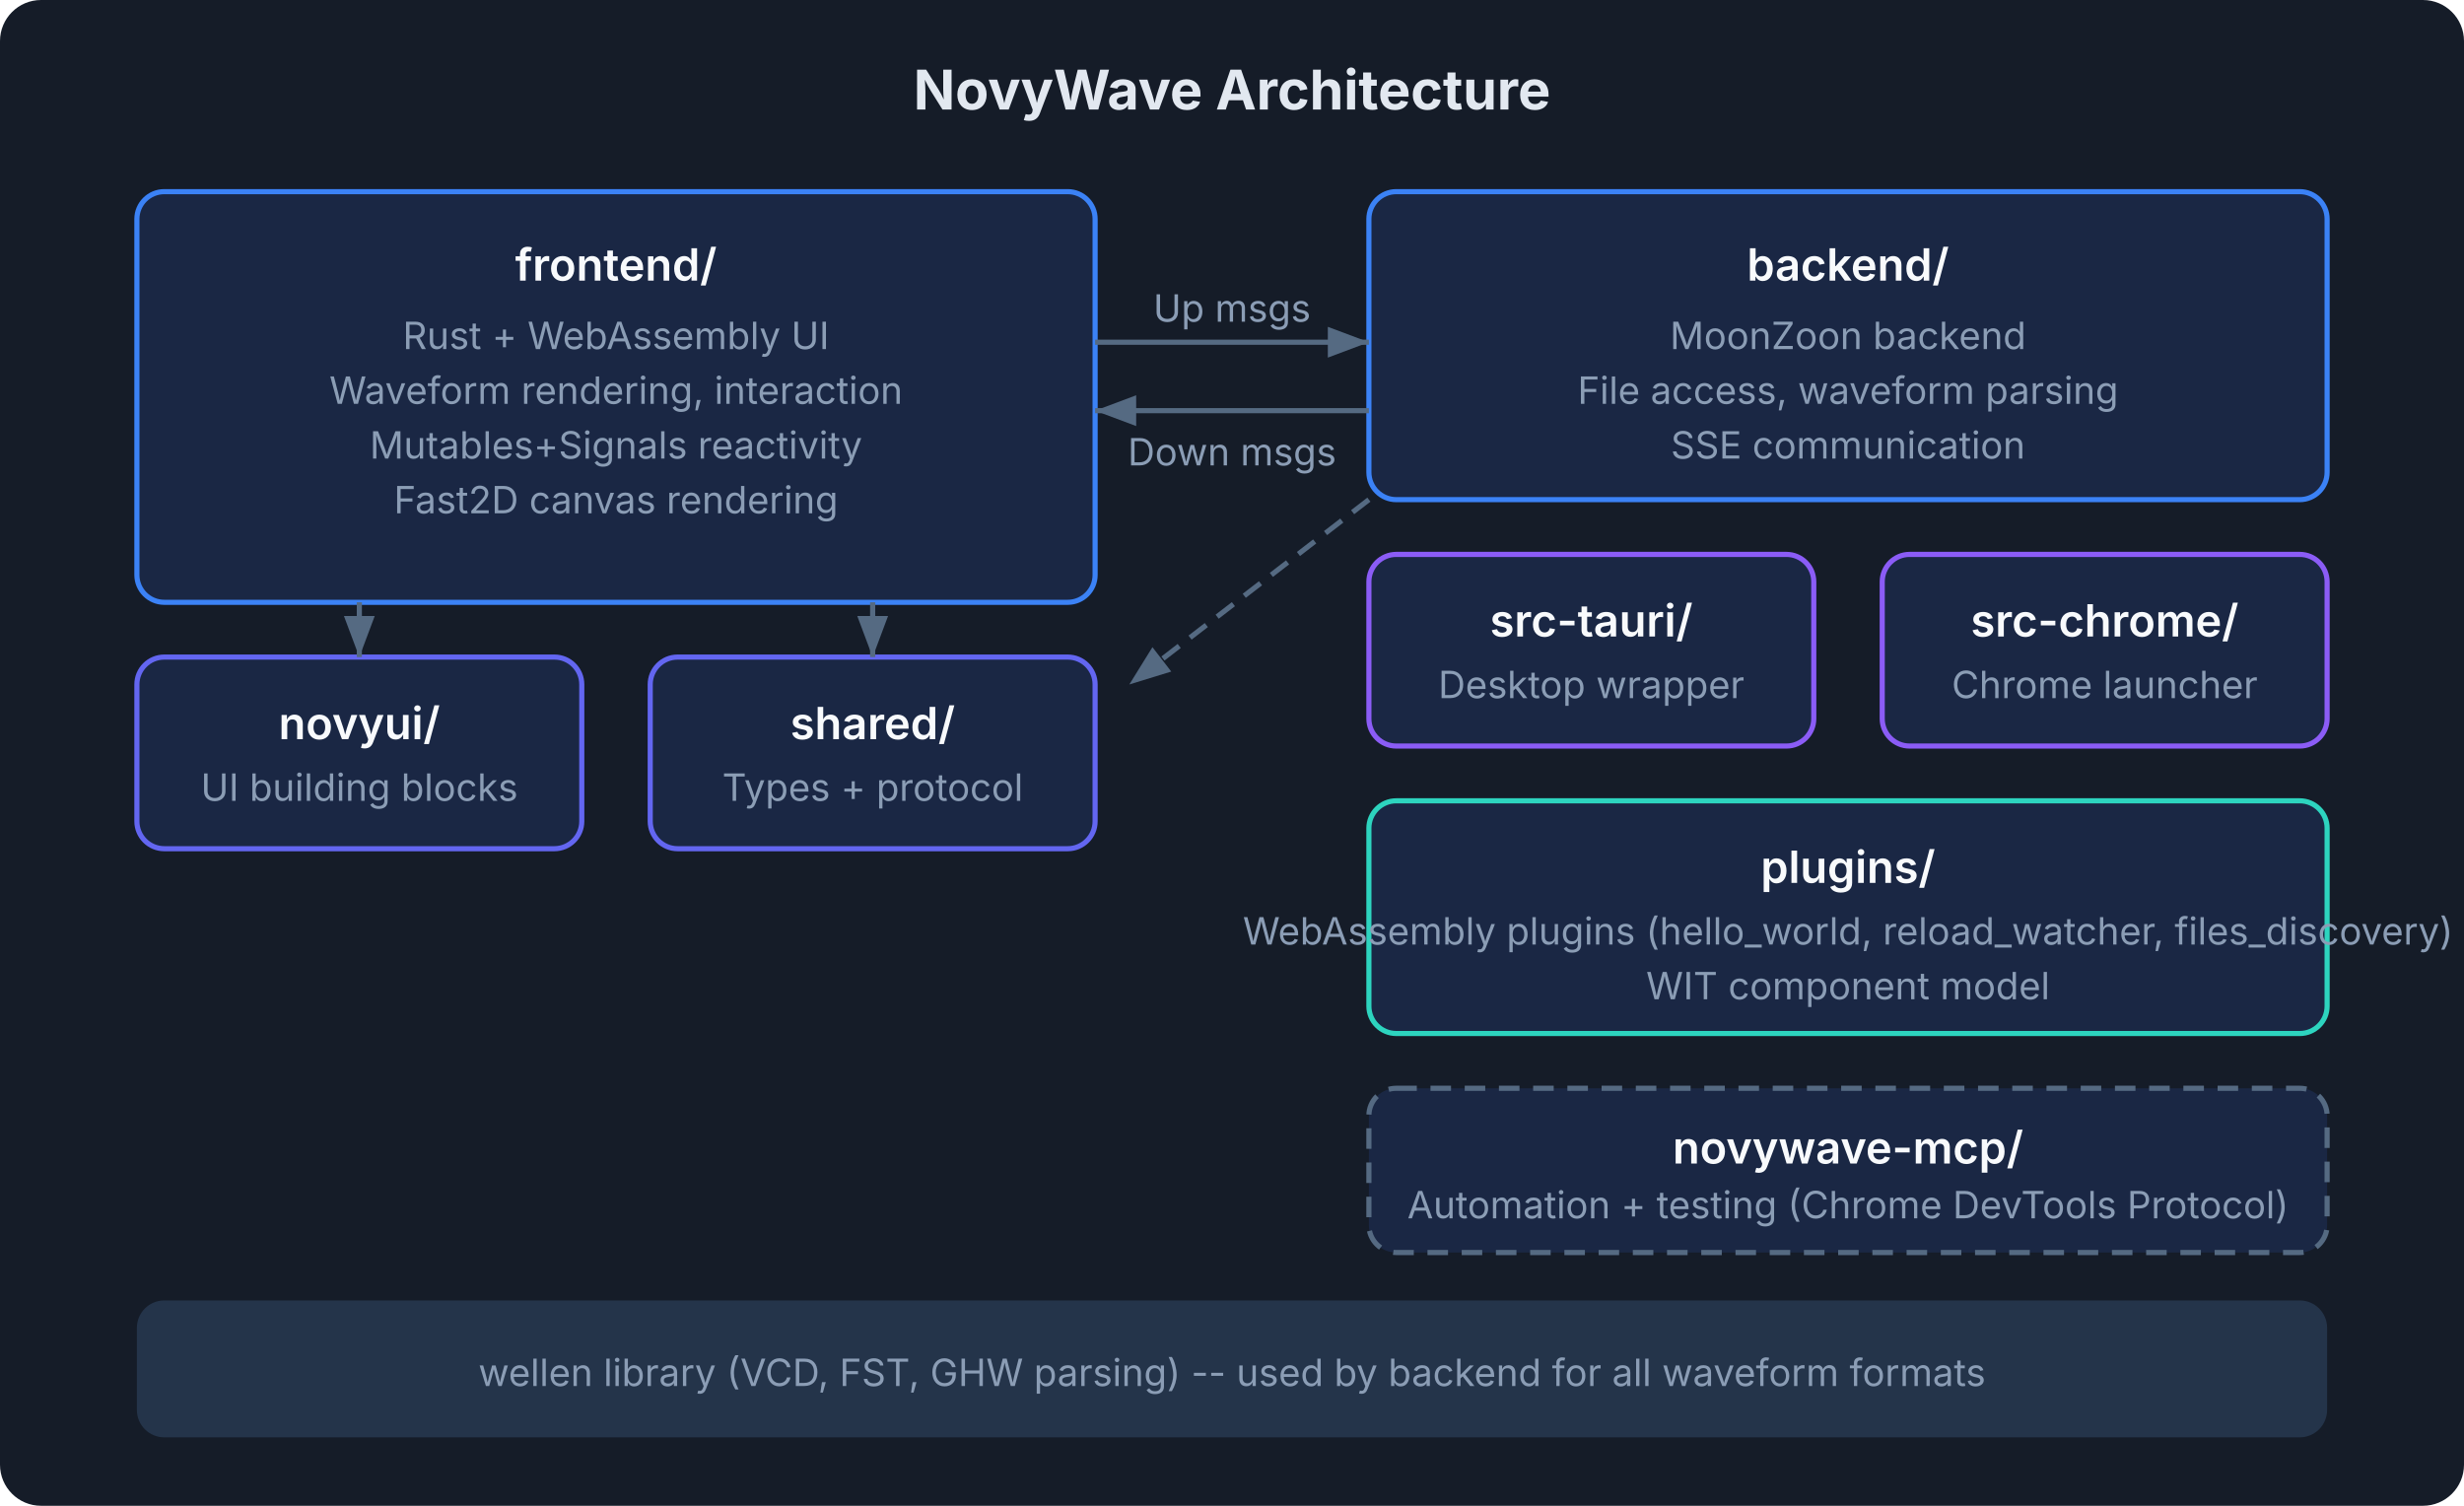
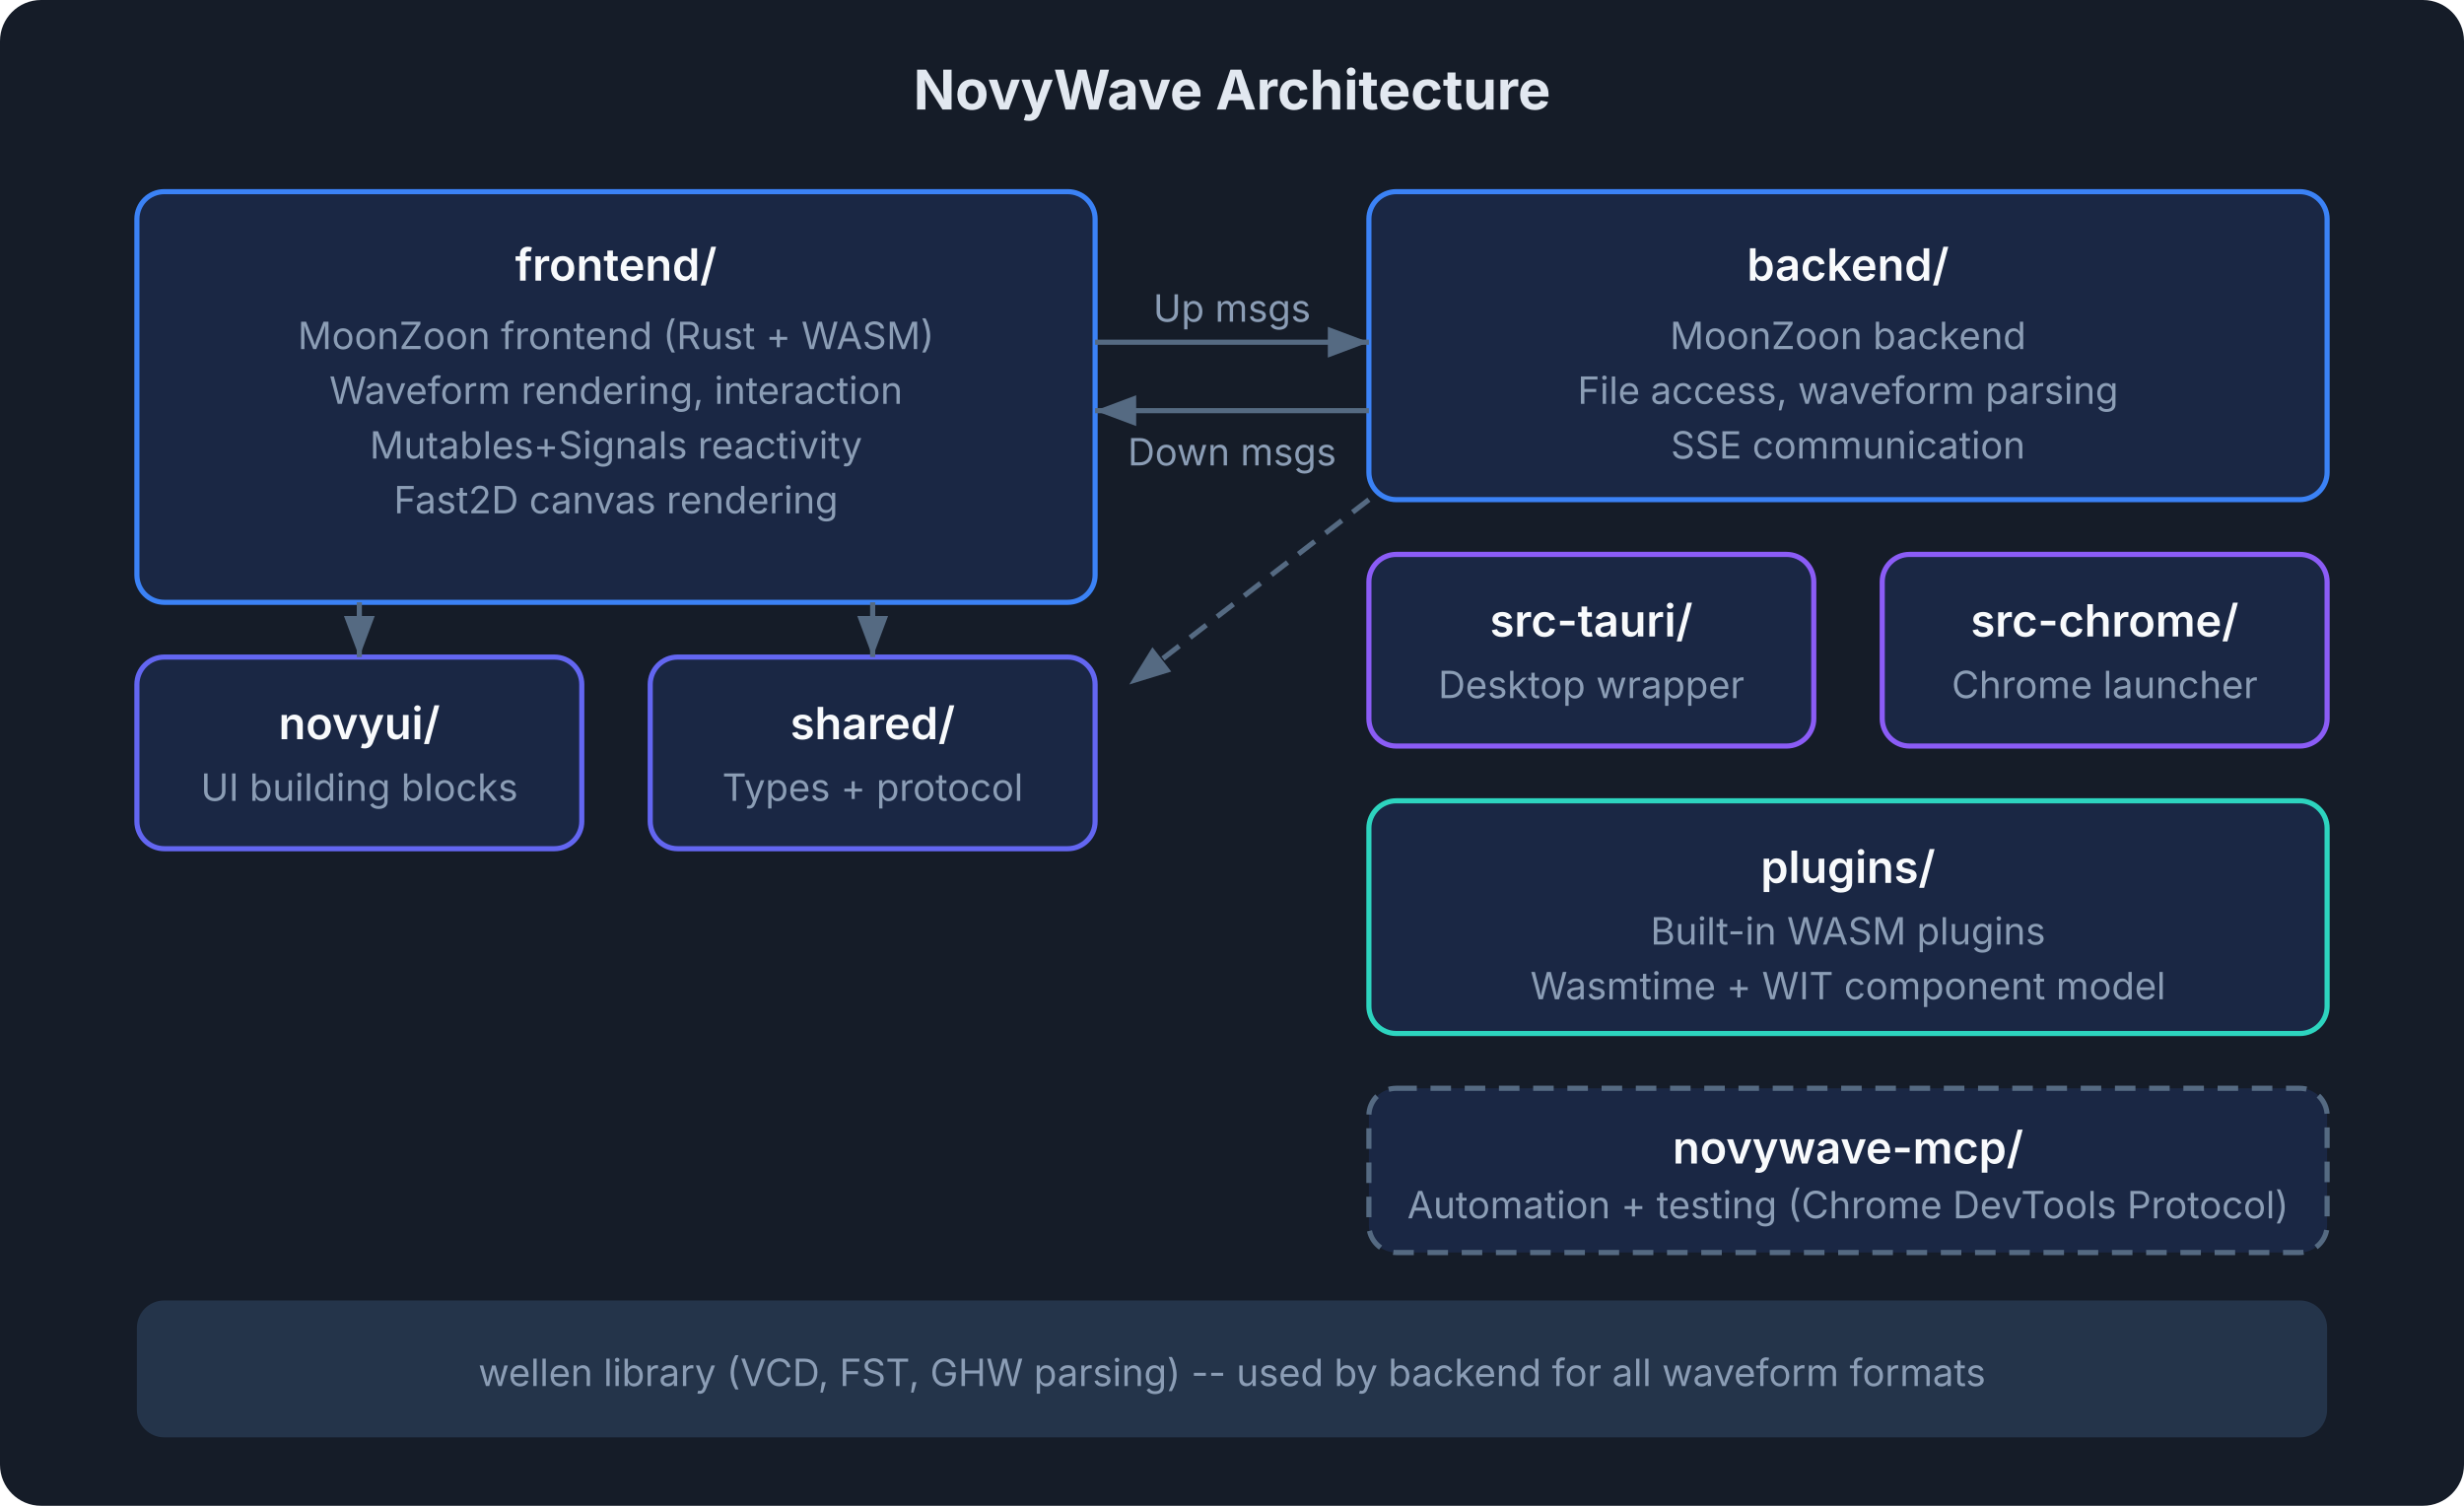
<svg xmlns="http://www.w3.org/2000/svg" viewBox="0 0 720 440" fill="none">
  <style>
    text { font-family: system-ui, -apple-system, sans-serif; }
    .title { font-size: 16px; font-weight: 700; fill: #e2e8f0; }
    .label { font-size: 13px; font-weight: 600; fill: #f8fafc; }
    .sublabel { font-size: 11px; fill: #8b9db5; }
    .box { rx: 8; ry: 8; stroke-width: 1.5; }
    .arrow { stroke: #556a82; stroke-width: 1.5; fill: none; marker-end: url(#arrowhead); }
    .dashed { stroke-dasharray: 6 4; }
  </style>
  <defs>
    <marker id="arrowhead" markerWidth="8" markerHeight="6" refX="8" refY="3" orient="auto">
      <path d="M0,0 L8,3 L0,6 Z" fill="#556a82" />
    </marker>
  </defs>
  <rect width="720" height="440" rx="12" fill="#151c28" />
  <text x="360" y="32" text-anchor="middle" class="title">NovyWave Architecture</text>
  <rect x="40" y="56" width="280" height="120" class="box" fill="#1a2744" stroke="#3b82f6" />
  <text x="180" y="82" text-anchor="middle" class="label">frontend/</text>
-   <text x="180" y="102" text-anchor="middle" class="sublabel">Rust + WebAssembly UI</text>
+   <text x="180" y="102" text-anchor="middle" class="sublabel">MoonZoon frontend (Rust + WASM)</text>
  <text x="180" y="118" text-anchor="middle" class="sublabel">Waveform rendering, interaction</text>
  <text x="180" y="134" text-anchor="middle" class="sublabel">Mutables+Signals reactivity</text>
  <text x="180" y="150" text-anchor="middle" class="sublabel">Fast2D canvas rendering</text>
  <rect x="40" y="192" width="130" height="56" class="box" fill="#1a2744" stroke="#6366f1" />
  <text x="105" y="216" text-anchor="middle" class="label">novyui/</text>
  <text x="105" y="234" text-anchor="middle" class="sublabel">UI building blocks</text>
  <rect x="190" y="192" width="130" height="56" class="box" fill="#1a2744" stroke="#6366f1" />
  <text x="255" y="216" text-anchor="middle" class="label">shared/</text>
  <text x="255" y="234" text-anchor="middle" class="sublabel">Types + protocol</text>
  <rect x="400" y="56" width="280" height="90" class="box" fill="#1a2744" stroke="#3b82f6" />
  <text x="540" y="82" text-anchor="middle" class="label">backend/</text>
  <text x="540" y="102" text-anchor="middle" class="sublabel">MoonZoon backend</text>
  <text x="540" y="118" text-anchor="middle" class="sublabel">File access, waveform parsing</text>
  <text x="540" y="134" text-anchor="middle" class="sublabel">SSE communication</text>
  <rect x="400" y="162" width="130" height="56" class="box" fill="#1a2744" stroke="#8b5cf6" />
  <text x="465" y="186" text-anchor="middle" class="label">src-tauri/</text>
  <text x="465" y="204" text-anchor="middle" class="sublabel">Desktop wrapper</text>
  <rect x="550" y="162" width="130" height="56" class="box" fill="#1a2744" stroke="#8b5cf6" />
  <text x="615" y="186" text-anchor="middle" class="label">src-chrome/</text>
  <text x="615" y="204" text-anchor="middle" class="sublabel">Chrome launcher</text>
  <rect x="400" y="234" width="280" height="68" class="box" fill="#1a2744" stroke="#2dd4bf" />
  <text x="540" y="258" text-anchor="middle" class="label">plugins/</text>
-   <text x="540" y="276" text-anchor="middle" class="sublabel">WebAssembly plugins (hello_world, reload_watcher, files_discovery)</text>
-   <text x="540" y="292" text-anchor="middle" class="sublabel">WIT component model</text>
+   <text x="540" y="276" text-anchor="middle" class="sublabel">Built-in WASM plugins</text>
+   <text x="540" y="292" text-anchor="middle" class="sublabel">Wasmtime + WIT component model</text>
  <rect x="400" y="318" width="280" height="48" class="box" fill="#1a2744" stroke="#556a82" stroke-dasharray="6 4" />
  <text x="540" y="340" text-anchor="middle" class="label">novywave-mcp/</text>
  <text x="540" y="356" text-anchor="middle" class="sublabel">Automation + testing (Chrome DevTools Protocol)</text>
  <path d="M320,100 L400,100" class="arrow" />
  <path d="M400,120 L320,120" class="arrow" />
  <text x="360" y="94" text-anchor="middle" class="sublabel">Up msgs</text>
  <text x="360" y="136" text-anchor="middle" class="sublabel">Down msgs</text>
  <path d="M105,176 L105,192" class="arrow" />
  <path d="M255,176 L255,192" class="arrow" />
  <path d="M400,146 L330,200" class="arrow dashed" />
  <rect x="40" y="380" width="640" height="40" rx="8" fill="#24344a" />
  <text x="360" y="405" text-anchor="middle" class="sublabel">wellen library (VCD, FST, GHW parsing) -- used by backend for all waveform formats</text>
</svg>
